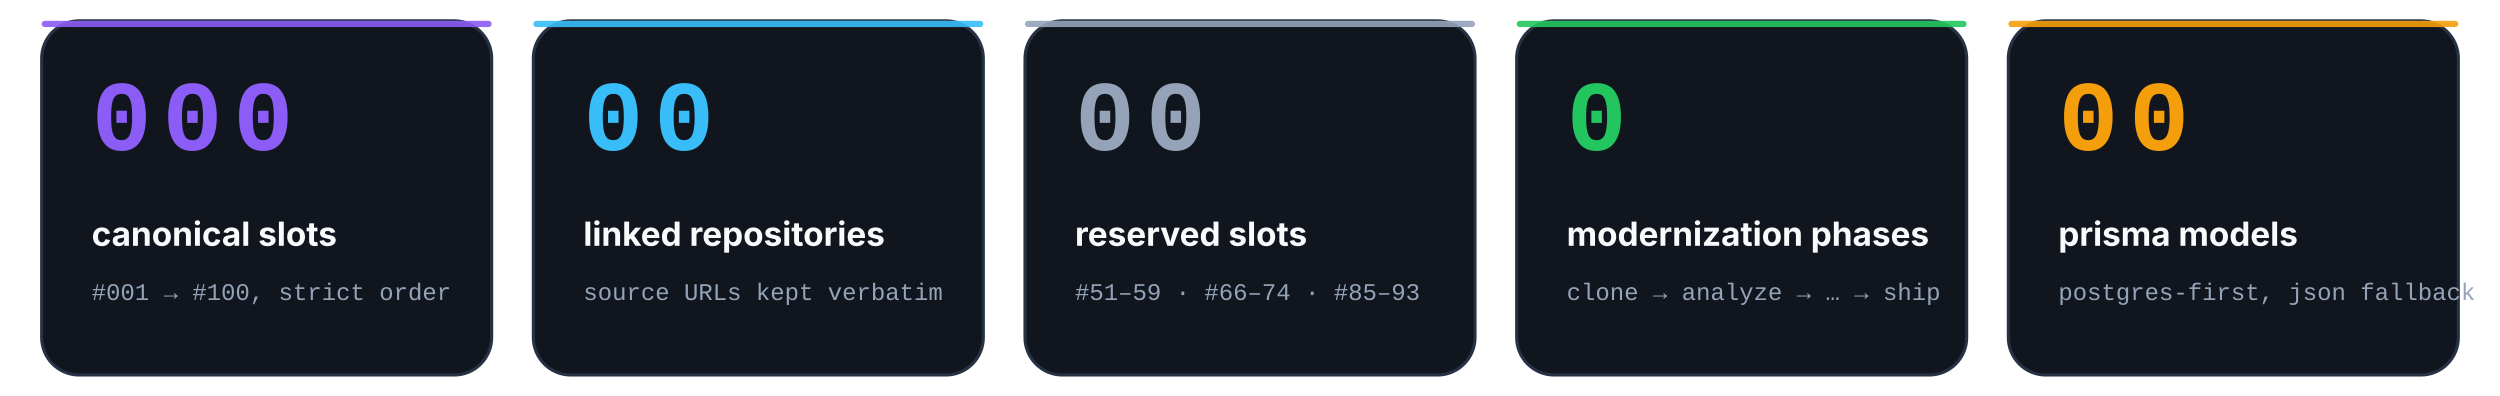
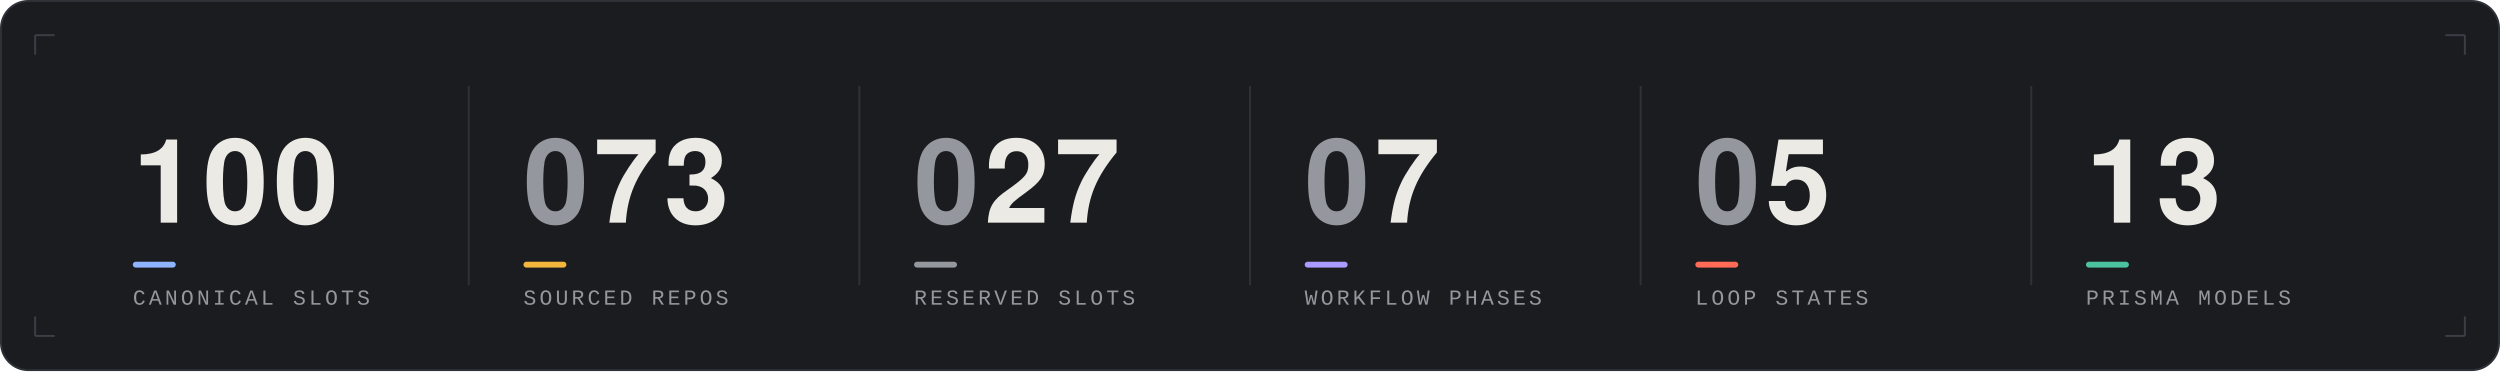
- <svg xmlns="http://www.w3.org/2000/svg" viewBox="0 0 1200 190" width="1200" height="190" role="img" aria-label="100 canonical slots, 73 linked repositories, 27 reserved slots, 7 modernization phases, 13 Prisma models">
+ <svg xmlns="http://www.w3.org/2000/svg" width="1280" height="190" viewBox="0 0 1280 190" role="img" aria-label="100 canonical slots, 73 sourced repositories, 27 reserved slots, 7 workflow phases, 5 loop states, 13 Prisma models">
  <style>
- .d00{animation:d00 2.2s cubic-bezier(.16,1,.3,1) 0.25s both}@keyframes d00{from{transform:translateY(0)}to{transform:translateY(-616px)}}
- .d01{animation:d01 2.2s cubic-bezier(.16,1,.3,1) 0.37s both}@keyframes d01{from{transform:translateY(0)}to{transform:translateY(-560px)}}
- .d02{animation:d02 2.2s cubic-bezier(.16,1,.3,1) 0.49s both}@keyframes d02{from{transform:translateY(0)}to{transform:translateY(-560px)}}
- .d10{animation:d10 2.2s cubic-bezier(.16,1,.3,1) 0.43s both}@keyframes d10{from{transform:translateY(0)}to{transform:translateY(-952px)}}
- .d11{animation:d11 2.2s cubic-bezier(.16,1,.3,1) 0.55s both}@keyframes d11{from{transform:translateY(0)}to{transform:translateY(-728px)}}
- .d20{animation:d20 2.2s cubic-bezier(.16,1,.3,1) 0.61s both}@keyframes d20{from{transform:translateY(0)}to{transform:translateY(-672px)}}
- .d21{animation:d21 2.2s cubic-bezier(.16,1,.3,1) 0.73s both}@keyframes d21{from{transform:translateY(0)}to{transform:translateY(-952px)}}
- .d30{animation:d30 2.2s cubic-bezier(.16,1,.3,1) 0.79s both}@keyframes d30{from{transform:translateY(0)}to{transform:translateY(-952px)}}
- .d40{animation:d40 2.2s cubic-bezier(.16,1,.3,1) 0.97s both}@keyframes d40{from{transform:translateY(0)}to{transform:translateY(-616px)}}
- .d41{animation:d41 2.2s cubic-bezier(.16,1,.3,1) 1.09s both}@keyframes d41{from{transform:translateY(0)}to{transform:translateY(-728px)}}
- .bar{transform-box:fill-box;transform-origin:left;animation:bar 4s ease-in-out infinite}
- @keyframes bar{0%{transform:scaleX(.15)}50%{transform:scaleX(1)}100%{transform:scaleX(.15)}}
- @media (prefers-reduced-motion: reduce){*{animation:none!important}}
+ text{font-family:'Segoe UI', -apple-system, BlinkMacSystemFont, 'Helvetica Neue', Helvetica, Arial, sans-serif}
+ .m{font-family:ui-monospace, SFMono-Regular, 'SF Mono', Menlo, Consolas, 'Liberation Mono', monospace}
+ .dg00{animation:roll 2.2s cubic-bezier(.2,.9,.25,1.08) 0.15s both}.dg01{animation:roll 2.2s cubic-bezier(.2,.9,.25,1.08) 0.27s both}.dg02{animation:roll 2.2s cubic-bezier(.2,.9,.25,1.08) 0.39s both}.dg10{animation:roll 2.2s cubic-bezier(.2,.9,.25,1.08) 0.33s both}.dg11{animation:roll 2.2s cubic-bezier(.2,.9,.25,1.08) 0.45s both}.dg12{animation:roll 2.2s cubic-bezier(.2,.9,.25,1.08) 0.57s both}.dg20{animation:roll 2.2s cubic-bezier(.2,.9,.25,1.08) 0.51s both}.dg21{animation:roll 2.2s cubic-bezier(.2,.9,.25,1.08) 0.63s both}.dg22{animation:roll 2.2s cubic-bezier(.2,.9,.25,1.08) 0.75s both}.dg30{animation:roll 2.2s cubic-bezier(.2,.9,.25,1.08) 0.69s both}.dg31{animation:roll 2.2s cubic-bezier(.2,.9,.25,1.08) 0.81s both}.dg40{animation:roll 2.2s cubic-bezier(.2,.9,.25,1.08) 0.87s both}.dg41{animation:roll 2.2s cubic-bezier(.2,.9,.25,1.08) 0.99s both}.dg50{animation:roll 2.2s cubic-bezier(.2,.9,.25,1.08) 1.05s both}.dg51{animation:roll 2.2s cubic-bezier(.2,.9,.25,1.08) 1.17s both}@keyframes roll{from{transform:translateY(640px)}to{transform:none}}
</style>
-   <g>
-     <rect x="20" y="10" width="216" height="170" rx="18" fill="#11151D" stroke="#263244" stroke-width="1.5" />
-     <rect x="20" y="10" width="216" height="3" rx="1.5" fill="#8B5CF6" opacity=".9" class="bar" style="animation-delay:0.0s" />
-     <svg x="44" y="26" width="34" height="56" overflow="hidden">
-       <g class="d00" font-family="'JetBrains Mono','Fira Code','SFMono-Regular',Menlo,Consolas,'Liberation Mono',monospace" font-size="48" font-weight="800" fill="#8B5CF6">
-         <text x="0" y="46">0</text>
-         <text x="0" y="102">1</text>
-         <text x="0" y="158">2</text>
-         <text x="0" y="214">3</text>
-         <text x="0" y="270">4</text>
-         <text x="0" y="326">5</text>
-         <text x="0" y="382">6</text>
-         <text x="0" y="438">7</text>
-         <text x="0" y="494">8</text>
-         <text x="0" y="550">9</text>
-         <text x="0" y="606">0</text>
-         <text x="0" y="662">1</text>
-         <text x="0" y="718">2</text>
-         <text x="0" y="774">3</text>
-         <text x="0" y="830">4</text>
-         <text x="0" y="886">5</text>
-         <text x="0" y="942">6</text>
-         <text x="0" y="998">7</text>
-         <text x="0" y="1054">8</text>
-         <text x="0" y="1110">9</text>
-       </g>
-     </svg>
-     <svg x="78" y="26" width="34" height="56" overflow="hidden">
-       <g class="d01" font-family="'JetBrains Mono','Fira Code','SFMono-Regular',Menlo,Consolas,'Liberation Mono',monospace" font-size="48" font-weight="800" fill="#8B5CF6">
-         <text x="0" y="46">0</text>
-         <text x="0" y="102">1</text>
-         <text x="0" y="158">2</text>
-         <text x="0" y="214">3</text>
-         <text x="0" y="270">4</text>
-         <text x="0" y="326">5</text>
-         <text x="0" y="382">6</text>
-         <text x="0" y="438">7</text>
-         <text x="0" y="494">8</text>
-         <text x="0" y="550">9</text>
-         <text x="0" y="606">0</text>
-         <text x="0" y="662">1</text>
-         <text x="0" y="718">2</text>
-         <text x="0" y="774">3</text>
-         <text x="0" y="830">4</text>
-         <text x="0" y="886">5</text>
-         <text x="0" y="942">6</text>
-         <text x="0" y="998">7</text>
-         <text x="0" y="1054">8</text>
-         <text x="0" y="1110">9</text>
-       </g>
-     </svg>
-     <svg x="112" y="26" width="34" height="56" overflow="hidden">
-       <g class="d02" font-family="'JetBrains Mono','Fira Code','SFMono-Regular',Menlo,Consolas,'Liberation Mono',monospace" font-size="48" font-weight="800" fill="#8B5CF6">
-         <text x="0" y="46">0</text>
-         <text x="0" y="102">1</text>
-         <text x="0" y="158">2</text>
-         <text x="0" y="214">3</text>
-         <text x="0" y="270">4</text>
-         <text x="0" y="326">5</text>
-         <text x="0" y="382">6</text>
-         <text x="0" y="438">7</text>
-         <text x="0" y="494">8</text>
-         <text x="0" y="550">9</text>
-         <text x="0" y="606">0</text>
-         <text x="0" y="662">1</text>
-         <text x="0" y="718">2</text>
-         <text x="0" y="774">3</text>
-         <text x="0" y="830">4</text>
-         <text x="0" y="886">5</text>
-         <text x="0" y="942">6</text>
-         <text x="0" y="998">7</text>
-         <text x="0" y="1054">8</text>
-         <text x="0" y="1110">9</text>
-       </g>
-     </svg>
-     <text x="44" y="118" font-family="'Inter','Segoe UI',-apple-system,BlinkMacSystemFont,Helvetica,Arial,sans-serif" font-size="16" font-weight="700" fill="#F8FAFC">canonical slots</text>
-     <text x="44" y="144" font-family="'JetBrains Mono','Fira Code','SFMono-Regular',Menlo,Consolas,'Liberation Mono',monospace" font-size="11.5" fill="#94A3B8">#001 → #100, strict order</text>
-   </g>
-   <g>
-     <rect x="256" y="10" width="216" height="170" rx="18" fill="#11151D" stroke="#263244" stroke-width="1.5" />
-     <rect x="256" y="10" width="216" height="3" rx="1.5" fill="#38BDF8" opacity=".9" class="bar" style="animation-delay:0.4s" />
-     <svg x="280" y="26" width="34" height="56" overflow="hidden">
-       <g class="d10" font-family="'JetBrains Mono','Fira Code','SFMono-Regular',Menlo,Consolas,'Liberation Mono',monospace" font-size="48" font-weight="800" fill="#38BDF8">
-         <text x="0" y="46">0</text>
-         <text x="0" y="102">1</text>
-         <text x="0" y="158">2</text>
-         <text x="0" y="214">3</text>
-         <text x="0" y="270">4</text>
-         <text x="0" y="326">5</text>
-         <text x="0" y="382">6</text>
-         <text x="0" y="438">7</text>
-         <text x="0" y="494">8</text>
-         <text x="0" y="550">9</text>
-         <text x="0" y="606">0</text>
-         <text x="0" y="662">1</text>
-         <text x="0" y="718">2</text>
-         <text x="0" y="774">3</text>
-         <text x="0" y="830">4</text>
-         <text x="0" y="886">5</text>
-         <text x="0" y="942">6</text>
-         <text x="0" y="998">7</text>
-         <text x="0" y="1054">8</text>
-         <text x="0" y="1110">9</text>
-       </g>
-     </svg>
-     <svg x="314" y="26" width="34" height="56" overflow="hidden">
-       <g class="d11" font-family="'JetBrains Mono','Fira Code','SFMono-Regular',Menlo,Consolas,'Liberation Mono',monospace" font-size="48" font-weight="800" fill="#38BDF8">
-         <text x="0" y="46">0</text>
-         <text x="0" y="102">1</text>
-         <text x="0" y="158">2</text>
-         <text x="0" y="214">3</text>
-         <text x="0" y="270">4</text>
-         <text x="0" y="326">5</text>
-         <text x="0" y="382">6</text>
-         <text x="0" y="438">7</text>
-         <text x="0" y="494">8</text>
-         <text x="0" y="550">9</text>
-         <text x="0" y="606">0</text>
-         <text x="0" y="662">1</text>
-         <text x="0" y="718">2</text>
-         <text x="0" y="774">3</text>
-         <text x="0" y="830">4</text>
-         <text x="0" y="886">5</text>
-         <text x="0" y="942">6</text>
-         <text x="0" y="998">7</text>
-         <text x="0" y="1054">8</text>
-         <text x="0" y="1110">9</text>
-       </g>
-     </svg>
-     <text x="280" y="118" font-family="'Inter','Segoe UI',-apple-system,BlinkMacSystemFont,Helvetica,Arial,sans-serif" font-size="16" font-weight="700" fill="#F8FAFC">linked repositories</text>
-     <text x="280" y="144" font-family="'JetBrains Mono','Fira Code','SFMono-Regular',Menlo,Consolas,'Liberation Mono',monospace" font-size="11.5" fill="#94A3B8">source URLs kept verbatim</text>
-   </g>
-   <g>
-     <rect x="492" y="10" width="216" height="170" rx="18" fill="#11151D" stroke="#263244" stroke-width="1.5" />
-     <rect x="492" y="10" width="216" height="3" rx="1.5" fill="#94A3B8" opacity=".9" class="bar" style="animation-delay:0.8s" />
-     <svg x="516" y="26" width="34" height="56" overflow="hidden">
-       <g class="d20" font-family="'JetBrains Mono','Fira Code','SFMono-Regular',Menlo,Consolas,'Liberation Mono',monospace" font-size="48" font-weight="800" fill="#94A3B8">
-         <text x="0" y="46">0</text>
-         <text x="0" y="102">1</text>
-         <text x="0" y="158">2</text>
-         <text x="0" y="214">3</text>
-         <text x="0" y="270">4</text>
-         <text x="0" y="326">5</text>
-         <text x="0" y="382">6</text>
-         <text x="0" y="438">7</text>
-         <text x="0" y="494">8</text>
-         <text x="0" y="550">9</text>
-         <text x="0" y="606">0</text>
-         <text x="0" y="662">1</text>
-         <text x="0" y="718">2</text>
-         <text x="0" y="774">3</text>
-         <text x="0" y="830">4</text>
-         <text x="0" y="886">5</text>
-         <text x="0" y="942">6</text>
-         <text x="0" y="998">7</text>
-         <text x="0" y="1054">8</text>
-         <text x="0" y="1110">9</text>
-       </g>
-     </svg>
-     <svg x="550" y="26" width="34" height="56" overflow="hidden">
-       <g class="d21" font-family="'JetBrains Mono','Fira Code','SFMono-Regular',Menlo,Consolas,'Liberation Mono',monospace" font-size="48" font-weight="800" fill="#94A3B8">
-         <text x="0" y="46">0</text>
-         <text x="0" y="102">1</text>
-         <text x="0" y="158">2</text>
-         <text x="0" y="214">3</text>
-         <text x="0" y="270">4</text>
-         <text x="0" y="326">5</text>
-         <text x="0" y="382">6</text>
-         <text x="0" y="438">7</text>
-         <text x="0" y="494">8</text>
-         <text x="0" y="550">9</text>
-         <text x="0" y="606">0</text>
-         <text x="0" y="662">1</text>
-         <text x="0" y="718">2</text>
-         <text x="0" y="774">3</text>
-         <text x="0" y="830">4</text>
-         <text x="0" y="886">5</text>
-         <text x="0" y="942">6</text>
-         <text x="0" y="998">7</text>
-         <text x="0" y="1054">8</text>
-         <text x="0" y="1110">9</text>
-       </g>
-     </svg>
-     <text x="516" y="118" font-family="'Inter','Segoe UI',-apple-system,BlinkMacSystemFont,Helvetica,Arial,sans-serif" font-size="16" font-weight="700" fill="#F8FAFC">reserved slots</text>
-     <text x="516" y="144" font-family="'JetBrains Mono','Fira Code','SFMono-Regular',Menlo,Consolas,'Liberation Mono',monospace" font-size="11.5" fill="#94A3B8">#51–59 · #66–74 · #85–93</text>
-   </g>
-   <g>
-     <rect x="728" y="10" width="216" height="170" rx="18" fill="#11151D" stroke="#263244" stroke-width="1.5" />
-     <rect x="728" y="10" width="216" height="3" rx="1.5" fill="#22C55E" opacity=".9" class="bar" style="animation-delay:1.2s" />
-     <svg x="752" y="26" width="34" height="56" overflow="hidden">
-       <g class="d30" font-family="'JetBrains Mono','Fira Code','SFMono-Regular',Menlo,Consolas,'Liberation Mono',monospace" font-size="48" font-weight="800" fill="#22C55E">
-         <text x="0" y="46">0</text>
-         <text x="0" y="102">1</text>
-         <text x="0" y="158">2</text>
-         <text x="0" y="214">3</text>
-         <text x="0" y="270">4</text>
-         <text x="0" y="326">5</text>
-         <text x="0" y="382">6</text>
-         <text x="0" y="438">7</text>
-         <text x="0" y="494">8</text>
-         <text x="0" y="550">9</text>
-         <text x="0" y="606">0</text>
-         <text x="0" y="662">1</text>
-         <text x="0" y="718">2</text>
-         <text x="0" y="774">3</text>
-         <text x="0" y="830">4</text>
-         <text x="0" y="886">5</text>
-         <text x="0" y="942">6</text>
-         <text x="0" y="998">7</text>
-         <text x="0" y="1054">8</text>
-         <text x="0" y="1110">9</text>
-       </g>
-     </svg>
-     <text x="752" y="118" font-family="'Inter','Segoe UI',-apple-system,BlinkMacSystemFont,Helvetica,Arial,sans-serif" font-size="16" font-weight="700" fill="#F8FAFC">modernization phases</text>
-     <text x="752" y="144" font-family="'JetBrains Mono','Fira Code','SFMono-Regular',Menlo,Consolas,'Liberation Mono',monospace" font-size="11.5" fill="#94A3B8">clone → analyze → … → ship</text>
-   </g>
-   <g>
-     <rect x="964" y="10" width="216" height="170" rx="18" fill="#11151D" stroke="#263244" stroke-width="1.5" />
-     <rect x="964" y="10" width="216" height="3" rx="1.5" fill="#F59E0B" opacity=".9" class="bar" style="animation-delay:1.6s" />
-     <svg x="988" y="26" width="34" height="56" overflow="hidden">
-       <g class="d40" font-family="'JetBrains Mono','Fira Code','SFMono-Regular',Menlo,Consolas,'Liberation Mono',monospace" font-size="48" font-weight="800" fill="#F59E0B">
-         <text x="0" y="46">0</text>
-         <text x="0" y="102">1</text>
-         <text x="0" y="158">2</text>
-         <text x="0" y="214">3</text>
-         <text x="0" y="270">4</text>
-         <text x="0" y="326">5</text>
-         <text x="0" y="382">6</text>
-         <text x="0" y="438">7</text>
-         <text x="0" y="494">8</text>
-         <text x="0" y="550">9</text>
-         <text x="0" y="606">0</text>
-         <text x="0" y="662">1</text>
-         <text x="0" y="718">2</text>
-         <text x="0" y="774">3</text>
-         <text x="0" y="830">4</text>
-         <text x="0" y="886">5</text>
-         <text x="0" y="942">6</text>
-         <text x="0" y="998">7</text>
-         <text x="0" y="1054">8</text>
-         <text x="0" y="1110">9</text>
-       </g>
-     </svg>
-     <svg x="1022" y="26" width="34" height="56" overflow="hidden">
-       <g class="d41" font-family="'JetBrains Mono','Fira Code','SFMono-Regular',Menlo,Consolas,'Liberation Mono',monospace" font-size="48" font-weight="800" fill="#F59E0B">
-         <text x="0" y="46">0</text>
-         <text x="0" y="102">1</text>
-         <text x="0" y="158">2</text>
-         <text x="0" y="214">3</text>
-         <text x="0" y="270">4</text>
-         <text x="0" y="326">5</text>
-         <text x="0" y="382">6</text>
-         <text x="0" y="438">7</text>
-         <text x="0" y="494">8</text>
-         <text x="0" y="550">9</text>
-         <text x="0" y="606">0</text>
-         <text x="0" y="662">1</text>
-         <text x="0" y="718">2</text>
-         <text x="0" y="774">3</text>
-         <text x="0" y="830">4</text>
-         <text x="0" y="886">5</text>
-         <text x="0" y="942">6</text>
-         <text x="0" y="998">7</text>
-         <text x="0" y="1054">8</text>
-         <text x="0" y="1110">9</text>
-       </g>
-     </svg>
-     <text x="988" y="118" font-family="'Inter','Segoe UI',-apple-system,BlinkMacSystemFont,Helvetica,Arial,sans-serif" font-size="16" font-weight="700" fill="#F8FAFC">prisma models</text>
-     <text x="988" y="144" font-family="'JetBrains Mono','Fira Code','SFMono-Regular',Menlo,Consolas,'Liberation Mono',monospace" font-size="11.5" fill="#94A3B8">postgres-first, json fallback</text>
-   </g>
+   <defs>
+     <clipPath id="dg00">
+       <rect x="66" y="60" width="38" height="64" />
+     </clipPath>
+     <clipPath id="dg01">
+       <rect x="102" y="60" width="38" height="64" />
+     </clipPath>
+     <clipPath id="dg02">
+       <rect x="138" y="60" width="38" height="64" />
+     </clipPath>
+     <clipPath id="dg10">
+       <rect x="266" y="60" width="38" height="64" />
+     </clipPath>
+     <clipPath id="dg11">
+       <rect x="302" y="60" width="38" height="64" />
+     </clipPath>
+     <clipPath id="dg12">
+       <rect x="338" y="60" width="38" height="64" />
+     </clipPath>
+     <clipPath id="dg20">
+       <rect x="466" y="60" width="38" height="64" />
+     </clipPath>
+     <clipPath id="dg21">
+       <rect x="502" y="60" width="38" height="64" />
+     </clipPath>
+     <clipPath id="dg22">
+       <rect x="538" y="60" width="38" height="64" />
+     </clipPath>
+     <clipPath id="dg30">
+       <rect x="666" y="60" width="38" height="64" />
+     </clipPath>
+     <clipPath id="dg31">
+       <rect x="702" y="60" width="38" height="64" />
+     </clipPath>
+     <clipPath id="dg40">
+       <rect x="866" y="60" width="38" height="64" />
+     </clipPath>
+     <clipPath id="dg41">
+       <rect x="902" y="60" width="38" height="64" />
+     </clipPath>
+     <clipPath id="dg50">
+       <rect x="1066" y="60" width="38" height="64" />
+     </clipPath>
+     <clipPath id="dg51">
+       <rect x="1102" y="60" width="38" height="64" />
+     </clipPath>
+   </defs>
+   <rect x="0.5" y="0.5" width="1279" height="189" rx="14" fill="#1a1c20" stroke="#2e3137" />
+   <path d="M18 28 L18 18" stroke="#3a3e45" stroke-width="1" />
+   <path d="M18 18 L28 18" stroke="#3a3e45" stroke-width="1" />
+   <path d="M1252 18 L1262 18" stroke="#3a3e45" stroke-width="1" />
+   <path d="M1262 18 L1262 28" stroke="#3a3e45" stroke-width="1" />
+   <path d="M18 162 L18 172" stroke="#3a3e45" stroke-width="1" />
+   <path d="M18 172 L28 172" stroke="#3a3e45" stroke-width="1" />
+   <path d="M1252 172 L1262 172" stroke="#3a3e45" stroke-width="1" />
+   <path d="M1262 172 L1262 162" stroke="#3a3e45" stroke-width="1" />
+   <g clip-path="url(#dg00)">
+     <g class="dg00">
+       <text x="68" y="114" font-size="60" font-weight="700" fill="#eceae4" textLength="32" lengthAdjust="spacingAndGlyphs">1</text>
+       <text x="68" y="50" font-size="60" font-weight="700" fill="#eceae4" textLength="32" lengthAdjust="spacingAndGlyphs">0</text>
+       <text x="68" y="-14" font-size="60" font-weight="700" fill="#eceae4" textLength="32" lengthAdjust="spacingAndGlyphs">9</text>
+       <text x="68" y="-78" font-size="60" font-weight="700" fill="#eceae4" textLength="32" lengthAdjust="spacingAndGlyphs">8</text>
+       <text x="68" y="-142" font-size="60" font-weight="700" fill="#eceae4" textLength="32" lengthAdjust="spacingAndGlyphs">7</text>
+       <text x="68" y="-206" font-size="60" font-weight="700" fill="#eceae4" textLength="32" lengthAdjust="spacingAndGlyphs">6</text>
+       <text x="68" y="-270" font-size="60" font-weight="700" fill="#eceae4" textLength="32" lengthAdjust="spacingAndGlyphs">5</text>
+       <text x="68" y="-334" font-size="60" font-weight="700" fill="#eceae4" textLength="32" lengthAdjust="spacingAndGlyphs">4</text>
+       <text x="68" y="-398" font-size="60" font-weight="700" fill="#eceae4" textLength="32" lengthAdjust="spacingAndGlyphs">3</text>
+       <text x="68" y="-462" font-size="60" font-weight="700" fill="#eceae4" textLength="32" lengthAdjust="spacingAndGlyphs">2</text>
+       <text x="68" y="-526" font-size="60" font-weight="700" fill="#eceae4" textLength="32" lengthAdjust="spacingAndGlyphs">1</text>
+     </g>
+   </g>
+   <g clip-path="url(#dg01)">
+     <g class="dg01">
+       <text x="104" y="114" font-size="60" font-weight="700" fill="#eceae4" textLength="32" lengthAdjust="spacingAndGlyphs">0</text>
+       <text x="104" y="50" font-size="60" font-weight="700" fill="#eceae4" textLength="32" lengthAdjust="spacingAndGlyphs">9</text>
+       <text x="104" y="-14" font-size="60" font-weight="700" fill="#eceae4" textLength="32" lengthAdjust="spacingAndGlyphs">8</text>
+       <text x="104" y="-78" font-size="60" font-weight="700" fill="#eceae4" textLength="32" lengthAdjust="spacingAndGlyphs">7</text>
+       <text x="104" y="-142" font-size="60" font-weight="700" fill="#eceae4" textLength="32" lengthAdjust="spacingAndGlyphs">6</text>
+       <text x="104" y="-206" font-size="60" font-weight="700" fill="#eceae4" textLength="32" lengthAdjust="spacingAndGlyphs">5</text>
+       <text x="104" y="-270" font-size="60" font-weight="700" fill="#eceae4" textLength="32" lengthAdjust="spacingAndGlyphs">4</text>
+       <text x="104" y="-334" font-size="60" font-weight="700" fill="#eceae4" textLength="32" lengthAdjust="spacingAndGlyphs">3</text>
+       <text x="104" y="-398" font-size="60" font-weight="700" fill="#eceae4" textLength="32" lengthAdjust="spacingAndGlyphs">2</text>
+       <text x="104" y="-462" font-size="60" font-weight="700" fill="#eceae4" textLength="32" lengthAdjust="spacingAndGlyphs">1</text>
+       <text x="104" y="-526" font-size="60" font-weight="700" fill="#eceae4" textLength="32" lengthAdjust="spacingAndGlyphs">0</text>
+     </g>
+   </g>
+   <g clip-path="url(#dg02)">
+     <g class="dg02">
+       <text x="140" y="114" font-size="60" font-weight="700" fill="#eceae4" textLength="32" lengthAdjust="spacingAndGlyphs">0</text>
+       <text x="140" y="50" font-size="60" font-weight="700" fill="#eceae4" textLength="32" lengthAdjust="spacingAndGlyphs">9</text>
+       <text x="140" y="-14" font-size="60" font-weight="700" fill="#eceae4" textLength="32" lengthAdjust="spacingAndGlyphs">8</text>
+       <text x="140" y="-78" font-size="60" font-weight="700" fill="#eceae4" textLength="32" lengthAdjust="spacingAndGlyphs">7</text>
+       <text x="140" y="-142" font-size="60" font-weight="700" fill="#eceae4" textLength="32" lengthAdjust="spacingAndGlyphs">6</text>
+       <text x="140" y="-206" font-size="60" font-weight="700" fill="#eceae4" textLength="32" lengthAdjust="spacingAndGlyphs">5</text>
+       <text x="140" y="-270" font-size="60" font-weight="700" fill="#eceae4" textLength="32" lengthAdjust="spacingAndGlyphs">4</text>
+       <text x="140" y="-334" font-size="60" font-weight="700" fill="#eceae4" textLength="32" lengthAdjust="spacingAndGlyphs">3</text>
+       <text x="140" y="-398" font-size="60" font-weight="700" fill="#eceae4" textLength="32" lengthAdjust="spacingAndGlyphs">2</text>
+       <text x="140" y="-462" font-size="60" font-weight="700" fill="#eceae4" textLength="32" lengthAdjust="spacingAndGlyphs">1</text>
+       <text x="140" y="-526" font-size="60" font-weight="700" fill="#eceae4" textLength="32" lengthAdjust="spacingAndGlyphs">0</text>
+     </g>
+   </g>
+   <rect x="68" y="134" width="22" height="3" rx="1.5" fill="#8fb4ff" />
+   <text class="m" x="68" y="156" font-size="11" fill="#94979d" letter-spacing="1.6" text-anchor="start">CANONICAL SLOTS</text>
+   <path d="M240 44 V146" stroke="#2e3137" />
+   <g clip-path="url(#dg10)">
+     <g class="dg10">
+       <text x="268" y="114" font-size="60" font-weight="700" fill="#94979d" textLength="32" lengthAdjust="spacingAndGlyphs">0</text>
+       <text x="268" y="50" font-size="60" font-weight="700" fill="#94979d" textLength="32" lengthAdjust="spacingAndGlyphs">9</text>
+       <text x="268" y="-14" font-size="60" font-weight="700" fill="#94979d" textLength="32" lengthAdjust="spacingAndGlyphs">8</text>
+       <text x="268" y="-78" font-size="60" font-weight="700" fill="#94979d" textLength="32" lengthAdjust="spacingAndGlyphs">7</text>
+       <text x="268" y="-142" font-size="60" font-weight="700" fill="#94979d" textLength="32" lengthAdjust="spacingAndGlyphs">6</text>
+       <text x="268" y="-206" font-size="60" font-weight="700" fill="#94979d" textLength="32" lengthAdjust="spacingAndGlyphs">5</text>
+       <text x="268" y="-270" font-size="60" font-weight="700" fill="#94979d" textLength="32" lengthAdjust="spacingAndGlyphs">4</text>
+       <text x="268" y="-334" font-size="60" font-weight="700" fill="#94979d" textLength="32" lengthAdjust="spacingAndGlyphs">3</text>
+       <text x="268" y="-398" font-size="60" font-weight="700" fill="#94979d" textLength="32" lengthAdjust="spacingAndGlyphs">2</text>
+       <text x="268" y="-462" font-size="60" font-weight="700" fill="#94979d" textLength="32" lengthAdjust="spacingAndGlyphs">1</text>
+       <text x="268" y="-526" font-size="60" font-weight="700" fill="#94979d" textLength="32" lengthAdjust="spacingAndGlyphs">0</text>
+     </g>
+   </g>
+   <g clip-path="url(#dg11)">
+     <g class="dg11">
+       <text x="304" y="114" font-size="60" font-weight="700" fill="#eceae4" textLength="32" lengthAdjust="spacingAndGlyphs">7</text>
+       <text x="304" y="50" font-size="60" font-weight="700" fill="#eceae4" textLength="32" lengthAdjust="spacingAndGlyphs">6</text>
+       <text x="304" y="-14" font-size="60" font-weight="700" fill="#eceae4" textLength="32" lengthAdjust="spacingAndGlyphs">5</text>
+       <text x="304" y="-78" font-size="60" font-weight="700" fill="#eceae4" textLength="32" lengthAdjust="spacingAndGlyphs">4</text>
+       <text x="304" y="-142" font-size="60" font-weight="700" fill="#eceae4" textLength="32" lengthAdjust="spacingAndGlyphs">3</text>
+       <text x="304" y="-206" font-size="60" font-weight="700" fill="#eceae4" textLength="32" lengthAdjust="spacingAndGlyphs">2</text>
+       <text x="304" y="-270" font-size="60" font-weight="700" fill="#eceae4" textLength="32" lengthAdjust="spacingAndGlyphs">1</text>
+       <text x="304" y="-334" font-size="60" font-weight="700" fill="#eceae4" textLength="32" lengthAdjust="spacingAndGlyphs">0</text>
+       <text x="304" y="-398" font-size="60" font-weight="700" fill="#eceae4" textLength="32" lengthAdjust="spacingAndGlyphs">9</text>
+       <text x="304" y="-462" font-size="60" font-weight="700" fill="#eceae4" textLength="32" lengthAdjust="spacingAndGlyphs">8</text>
+       <text x="304" y="-526" font-size="60" font-weight="700" fill="#eceae4" textLength="32" lengthAdjust="spacingAndGlyphs">7</text>
+     </g>
+   </g>
+   <g clip-path="url(#dg12)">
+     <g class="dg12">
+       <text x="340" y="114" font-size="60" font-weight="700" fill="#eceae4" textLength="32" lengthAdjust="spacingAndGlyphs">3</text>
+       <text x="340" y="50" font-size="60" font-weight="700" fill="#eceae4" textLength="32" lengthAdjust="spacingAndGlyphs">2</text>
+       <text x="340" y="-14" font-size="60" font-weight="700" fill="#eceae4" textLength="32" lengthAdjust="spacingAndGlyphs">1</text>
+       <text x="340" y="-78" font-size="60" font-weight="700" fill="#eceae4" textLength="32" lengthAdjust="spacingAndGlyphs">0</text>
+       <text x="340" y="-142" font-size="60" font-weight="700" fill="#eceae4" textLength="32" lengthAdjust="spacingAndGlyphs">9</text>
+       <text x="340" y="-206" font-size="60" font-weight="700" fill="#eceae4" textLength="32" lengthAdjust="spacingAndGlyphs">8</text>
+       <text x="340" y="-270" font-size="60" font-weight="700" fill="#eceae4" textLength="32" lengthAdjust="spacingAndGlyphs">7</text>
+       <text x="340" y="-334" font-size="60" font-weight="700" fill="#eceae4" textLength="32" lengthAdjust="spacingAndGlyphs">6</text>
+       <text x="340" y="-398" font-size="60" font-weight="700" fill="#eceae4" textLength="32" lengthAdjust="spacingAndGlyphs">5</text>
+       <text x="340" y="-462" font-size="60" font-weight="700" fill="#eceae4" textLength="32" lengthAdjust="spacingAndGlyphs">4</text>
+       <text x="340" y="-526" font-size="60" font-weight="700" fill="#eceae4" textLength="32" lengthAdjust="spacingAndGlyphs">3</text>
+     </g>
+   </g>
+   <rect x="268" y="134" width="22" height="3" rx="1.5" fill="#f2b63c" />
+   <text class="m" x="268" y="156" font-size="11" fill="#94979d" letter-spacing="1.6" text-anchor="start">SOURCED REPOS</text>
+   <path d="M440 44 V146" stroke="#2e3137" />
+   <g clip-path="url(#dg20)">
+     <g class="dg20">
+       <text x="468" y="114" font-size="60" font-weight="700" fill="#94979d" textLength="32" lengthAdjust="spacingAndGlyphs">0</text>
+       <text x="468" y="50" font-size="60" font-weight="700" fill="#94979d" textLength="32" lengthAdjust="spacingAndGlyphs">9</text>
+       <text x="468" y="-14" font-size="60" font-weight="700" fill="#94979d" textLength="32" lengthAdjust="spacingAndGlyphs">8</text>
+       <text x="468" y="-78" font-size="60" font-weight="700" fill="#94979d" textLength="32" lengthAdjust="spacingAndGlyphs">7</text>
+       <text x="468" y="-142" font-size="60" font-weight="700" fill="#94979d" textLength="32" lengthAdjust="spacingAndGlyphs">6</text>
+       <text x="468" y="-206" font-size="60" font-weight="700" fill="#94979d" textLength="32" lengthAdjust="spacingAndGlyphs">5</text>
+       <text x="468" y="-270" font-size="60" font-weight="700" fill="#94979d" textLength="32" lengthAdjust="spacingAndGlyphs">4</text>
+       <text x="468" y="-334" font-size="60" font-weight="700" fill="#94979d" textLength="32" lengthAdjust="spacingAndGlyphs">3</text>
+       <text x="468" y="-398" font-size="60" font-weight="700" fill="#94979d" textLength="32" lengthAdjust="spacingAndGlyphs">2</text>
+       <text x="468" y="-462" font-size="60" font-weight="700" fill="#94979d" textLength="32" lengthAdjust="spacingAndGlyphs">1</text>
+       <text x="468" y="-526" font-size="60" font-weight="700" fill="#94979d" textLength="32" lengthAdjust="spacingAndGlyphs">0</text>
+     </g>
+   </g>
+   <g clip-path="url(#dg21)">
+     <g class="dg21">
+       <text x="504" y="114" font-size="60" font-weight="700" fill="#eceae4" textLength="32" lengthAdjust="spacingAndGlyphs">2</text>
+       <text x="504" y="50" font-size="60" font-weight="700" fill="#eceae4" textLength="32" lengthAdjust="spacingAndGlyphs">1</text>
+       <text x="504" y="-14" font-size="60" font-weight="700" fill="#eceae4" textLength="32" lengthAdjust="spacingAndGlyphs">0</text>
+       <text x="504" y="-78" font-size="60" font-weight="700" fill="#eceae4" textLength="32" lengthAdjust="spacingAndGlyphs">9</text>
+       <text x="504" y="-142" font-size="60" font-weight="700" fill="#eceae4" textLength="32" lengthAdjust="spacingAndGlyphs">8</text>
+       <text x="504" y="-206" font-size="60" font-weight="700" fill="#eceae4" textLength="32" lengthAdjust="spacingAndGlyphs">7</text>
+       <text x="504" y="-270" font-size="60" font-weight="700" fill="#eceae4" textLength="32" lengthAdjust="spacingAndGlyphs">6</text>
+       <text x="504" y="-334" font-size="60" font-weight="700" fill="#eceae4" textLength="32" lengthAdjust="spacingAndGlyphs">5</text>
+       <text x="504" y="-398" font-size="60" font-weight="700" fill="#eceae4" textLength="32" lengthAdjust="spacingAndGlyphs">4</text>
+       <text x="504" y="-462" font-size="60" font-weight="700" fill="#eceae4" textLength="32" lengthAdjust="spacingAndGlyphs">3</text>
+       <text x="504" y="-526" font-size="60" font-weight="700" fill="#eceae4" textLength="32" lengthAdjust="spacingAndGlyphs">2</text>
+     </g>
+   </g>
+   <g clip-path="url(#dg22)">
+     <g class="dg22">
+       <text x="540" y="114" font-size="60" font-weight="700" fill="#eceae4" textLength="32" lengthAdjust="spacingAndGlyphs">7</text>
+       <text x="540" y="50" font-size="60" font-weight="700" fill="#eceae4" textLength="32" lengthAdjust="spacingAndGlyphs">6</text>
+       <text x="540" y="-14" font-size="60" font-weight="700" fill="#eceae4" textLength="32" lengthAdjust="spacingAndGlyphs">5</text>
+       <text x="540" y="-78" font-size="60" font-weight="700" fill="#eceae4" textLength="32" lengthAdjust="spacingAndGlyphs">4</text>
+       <text x="540" y="-142" font-size="60" font-weight="700" fill="#eceae4" textLength="32" lengthAdjust="spacingAndGlyphs">3</text>
+       <text x="540" y="-206" font-size="60" font-weight="700" fill="#eceae4" textLength="32" lengthAdjust="spacingAndGlyphs">2</text>
+       <text x="540" y="-270" font-size="60" font-weight="700" fill="#eceae4" textLength="32" lengthAdjust="spacingAndGlyphs">1</text>
+       <text x="540" y="-334" font-size="60" font-weight="700" fill="#eceae4" textLength="32" lengthAdjust="spacingAndGlyphs">0</text>
+       <text x="540" y="-398" font-size="60" font-weight="700" fill="#eceae4" textLength="32" lengthAdjust="spacingAndGlyphs">9</text>
+       <text x="540" y="-462" font-size="60" font-weight="700" fill="#eceae4" textLength="32" lengthAdjust="spacingAndGlyphs">8</text>
+       <text x="540" y="-526" font-size="60" font-weight="700" fill="#eceae4" textLength="32" lengthAdjust="spacingAndGlyphs">7</text>
+     </g>
+   </g>
+   <rect x="468" y="134" width="22" height="3" rx="1.5" fill="#94979d" />
+   <text class="m" x="468" y="156" font-size="11" fill="#94979d" letter-spacing="1.6" text-anchor="start">RESERVED SLOTS</text>
+   <path d="M640 44 V146" stroke="#2e3137" />
+   <g clip-path="url(#dg30)">
+     <g class="dg30">
+       <text x="668" y="114" font-size="60" font-weight="700" fill="#94979d" textLength="32" lengthAdjust="spacingAndGlyphs">0</text>
+       <text x="668" y="50" font-size="60" font-weight="700" fill="#94979d" textLength="32" lengthAdjust="spacingAndGlyphs">9</text>
+       <text x="668" y="-14" font-size="60" font-weight="700" fill="#94979d" textLength="32" lengthAdjust="spacingAndGlyphs">8</text>
+       <text x="668" y="-78" font-size="60" font-weight="700" fill="#94979d" textLength="32" lengthAdjust="spacingAndGlyphs">7</text>
+       <text x="668" y="-142" font-size="60" font-weight="700" fill="#94979d" textLength="32" lengthAdjust="spacingAndGlyphs">6</text>
+       <text x="668" y="-206" font-size="60" font-weight="700" fill="#94979d" textLength="32" lengthAdjust="spacingAndGlyphs">5</text>
+       <text x="668" y="-270" font-size="60" font-weight="700" fill="#94979d" textLength="32" lengthAdjust="spacingAndGlyphs">4</text>
+       <text x="668" y="-334" font-size="60" font-weight="700" fill="#94979d" textLength="32" lengthAdjust="spacingAndGlyphs">3</text>
+       <text x="668" y="-398" font-size="60" font-weight="700" fill="#94979d" textLength="32" lengthAdjust="spacingAndGlyphs">2</text>
+       <text x="668" y="-462" font-size="60" font-weight="700" fill="#94979d" textLength="32" lengthAdjust="spacingAndGlyphs">1</text>
+       <text x="668" y="-526" font-size="60" font-weight="700" fill="#94979d" textLength="32" lengthAdjust="spacingAndGlyphs">0</text>
+     </g>
+   </g>
+   <g clip-path="url(#dg31)">
+     <g class="dg31">
+       <text x="704" y="114" font-size="60" font-weight="700" fill="#eceae4" textLength="32" lengthAdjust="spacingAndGlyphs">7</text>
+       <text x="704" y="50" font-size="60" font-weight="700" fill="#eceae4" textLength="32" lengthAdjust="spacingAndGlyphs">6</text>
+       <text x="704" y="-14" font-size="60" font-weight="700" fill="#eceae4" textLength="32" lengthAdjust="spacingAndGlyphs">5</text>
+       <text x="704" y="-78" font-size="60" font-weight="700" fill="#eceae4" textLength="32" lengthAdjust="spacingAndGlyphs">4</text>
+       <text x="704" y="-142" font-size="60" font-weight="700" fill="#eceae4" textLength="32" lengthAdjust="spacingAndGlyphs">3</text>
+       <text x="704" y="-206" font-size="60" font-weight="700" fill="#eceae4" textLength="32" lengthAdjust="spacingAndGlyphs">2</text>
+       <text x="704" y="-270" font-size="60" font-weight="700" fill="#eceae4" textLength="32" lengthAdjust="spacingAndGlyphs">1</text>
+       <text x="704" y="-334" font-size="60" font-weight="700" fill="#eceae4" textLength="32" lengthAdjust="spacingAndGlyphs">0</text>
+       <text x="704" y="-398" font-size="60" font-weight="700" fill="#eceae4" textLength="32" lengthAdjust="spacingAndGlyphs">9</text>
+       <text x="704" y="-462" font-size="60" font-weight="700" fill="#eceae4" textLength="32" lengthAdjust="spacingAndGlyphs">8</text>
+       <text x="704" y="-526" font-size="60" font-weight="700" fill="#eceae4" textLength="32" lengthAdjust="spacingAndGlyphs">7</text>
+     </g>
+   </g>
+   <rect x="668" y="134" width="22" height="3" rx="1.5" fill="#a99bff" />
+   <text class="m" x="668" y="156" font-size="11" fill="#94979d" letter-spacing="1.6" text-anchor="start">WORKFLOW PHASES</text>
+   <path d="M840 44 V146" stroke="#2e3137" />
+   <g clip-path="url(#dg40)">
+     <g class="dg40">
+       <text x="868" y="114" font-size="60" font-weight="700" fill="#94979d" textLength="32" lengthAdjust="spacingAndGlyphs">0</text>
+       <text x="868" y="50" font-size="60" font-weight="700" fill="#94979d" textLength="32" lengthAdjust="spacingAndGlyphs">9</text>
+       <text x="868" y="-14" font-size="60" font-weight="700" fill="#94979d" textLength="32" lengthAdjust="spacingAndGlyphs">8</text>
+       <text x="868" y="-78" font-size="60" font-weight="700" fill="#94979d" textLength="32" lengthAdjust="spacingAndGlyphs">7</text>
+       <text x="868" y="-142" font-size="60" font-weight="700" fill="#94979d" textLength="32" lengthAdjust="spacingAndGlyphs">6</text>
+       <text x="868" y="-206" font-size="60" font-weight="700" fill="#94979d" textLength="32" lengthAdjust="spacingAndGlyphs">5</text>
+       <text x="868" y="-270" font-size="60" font-weight="700" fill="#94979d" textLength="32" lengthAdjust="spacingAndGlyphs">4</text>
+       <text x="868" y="-334" font-size="60" font-weight="700" fill="#94979d" textLength="32" lengthAdjust="spacingAndGlyphs">3</text>
+       <text x="868" y="-398" font-size="60" font-weight="700" fill="#94979d" textLength="32" lengthAdjust="spacingAndGlyphs">2</text>
+       <text x="868" y="-462" font-size="60" font-weight="700" fill="#94979d" textLength="32" lengthAdjust="spacingAndGlyphs">1</text>
+       <text x="868" y="-526" font-size="60" font-weight="700" fill="#94979d" textLength="32" lengthAdjust="spacingAndGlyphs">0</text>
+     </g>
+   </g>
+   <g clip-path="url(#dg41)">
+     <g class="dg41">
+       <text x="904" y="114" font-size="60" font-weight="700" fill="#eceae4" textLength="32" lengthAdjust="spacingAndGlyphs">5</text>
+       <text x="904" y="50" font-size="60" font-weight="700" fill="#eceae4" textLength="32" lengthAdjust="spacingAndGlyphs">4</text>
+       <text x="904" y="-14" font-size="60" font-weight="700" fill="#eceae4" textLength="32" lengthAdjust="spacingAndGlyphs">3</text>
+       <text x="904" y="-78" font-size="60" font-weight="700" fill="#eceae4" textLength="32" lengthAdjust="spacingAndGlyphs">2</text>
+       <text x="904" y="-142" font-size="60" font-weight="700" fill="#eceae4" textLength="32" lengthAdjust="spacingAndGlyphs">1</text>
+       <text x="904" y="-206" font-size="60" font-weight="700" fill="#eceae4" textLength="32" lengthAdjust="spacingAndGlyphs">0</text>
+       <text x="904" y="-270" font-size="60" font-weight="700" fill="#eceae4" textLength="32" lengthAdjust="spacingAndGlyphs">9</text>
+       <text x="904" y="-334" font-size="60" font-weight="700" fill="#eceae4" textLength="32" lengthAdjust="spacingAndGlyphs">8</text>
+       <text x="904" y="-398" font-size="60" font-weight="700" fill="#eceae4" textLength="32" lengthAdjust="spacingAndGlyphs">7</text>
+       <text x="904" y="-462" font-size="60" font-weight="700" fill="#eceae4" textLength="32" lengthAdjust="spacingAndGlyphs">6</text>
+       <text x="904" y="-526" font-size="60" font-weight="700" fill="#eceae4" textLength="32" lengthAdjust="spacingAndGlyphs">5</text>
+     </g>
+   </g>
+   <rect x="868" y="134" width="22" height="3" rx="1.5" fill="#ff6b57" />
+   <text class="m" x="868" y="156" font-size="11" fill="#94979d" letter-spacing="1.6" text-anchor="start">LOOP STATES</text>
+   <path d="M1040 44 V146" stroke="#2e3137" />
+   <g clip-path="url(#dg50)">
+     <g class="dg50">
+       <text x="1068" y="114" font-size="60" font-weight="700" fill="#eceae4" textLength="32" lengthAdjust="spacingAndGlyphs">1</text>
+       <text x="1068" y="50" font-size="60" font-weight="700" fill="#eceae4" textLength="32" lengthAdjust="spacingAndGlyphs">0</text>
+       <text x="1068" y="-14" font-size="60" font-weight="700" fill="#eceae4" textLength="32" lengthAdjust="spacingAndGlyphs">9</text>
+       <text x="1068" y="-78" font-size="60" font-weight="700" fill="#eceae4" textLength="32" lengthAdjust="spacingAndGlyphs">8</text>
+       <text x="1068" y="-142" font-size="60" font-weight="700" fill="#eceae4" textLength="32" lengthAdjust="spacingAndGlyphs">7</text>
+       <text x="1068" y="-206" font-size="60" font-weight="700" fill="#eceae4" textLength="32" lengthAdjust="spacingAndGlyphs">6</text>
+       <text x="1068" y="-270" font-size="60" font-weight="700" fill="#eceae4" textLength="32" lengthAdjust="spacingAndGlyphs">5</text>
+       <text x="1068" y="-334" font-size="60" font-weight="700" fill="#eceae4" textLength="32" lengthAdjust="spacingAndGlyphs">4</text>
+       <text x="1068" y="-398" font-size="60" font-weight="700" fill="#eceae4" textLength="32" lengthAdjust="spacingAndGlyphs">3</text>
+       <text x="1068" y="-462" font-size="60" font-weight="700" fill="#eceae4" textLength="32" lengthAdjust="spacingAndGlyphs">2</text>
+       <text x="1068" y="-526" font-size="60" font-weight="700" fill="#eceae4" textLength="32" lengthAdjust="spacingAndGlyphs">1</text>
+     </g>
+   </g>
+   <g clip-path="url(#dg51)">
+     <g class="dg51">
+       <text x="1104" y="114" font-size="60" font-weight="700" fill="#eceae4" textLength="32" lengthAdjust="spacingAndGlyphs">3</text>
+       <text x="1104" y="50" font-size="60" font-weight="700" fill="#eceae4" textLength="32" lengthAdjust="spacingAndGlyphs">2</text>
+       <text x="1104" y="-14" font-size="60" font-weight="700" fill="#eceae4" textLength="32" lengthAdjust="spacingAndGlyphs">1</text>
+       <text x="1104" y="-78" font-size="60" font-weight="700" fill="#eceae4" textLength="32" lengthAdjust="spacingAndGlyphs">0</text>
+       <text x="1104" y="-142" font-size="60" font-weight="700" fill="#eceae4" textLength="32" lengthAdjust="spacingAndGlyphs">9</text>
+       <text x="1104" y="-206" font-size="60" font-weight="700" fill="#eceae4" textLength="32" lengthAdjust="spacingAndGlyphs">8</text>
+       <text x="1104" y="-270" font-size="60" font-weight="700" fill="#eceae4" textLength="32" lengthAdjust="spacingAndGlyphs">7</text>
+       <text x="1104" y="-334" font-size="60" font-weight="700" fill="#eceae4" textLength="32" lengthAdjust="spacingAndGlyphs">6</text>
+       <text x="1104" y="-398" font-size="60" font-weight="700" fill="#eceae4" textLength="32" lengthAdjust="spacingAndGlyphs">5</text>
+       <text x="1104" y="-462" font-size="60" font-weight="700" fill="#eceae4" textLength="32" lengthAdjust="spacingAndGlyphs">4</text>
+       <text x="1104" y="-526" font-size="60" font-weight="700" fill="#eceae4" textLength="32" lengthAdjust="spacingAndGlyphs">3</text>
+     </g>
+   </g>
+   <rect x="1068" y="134" width="22" height="3" rx="1.5" fill="#4cc3a0" />
+   <text class="m" x="1068" y="156" font-size="11" fill="#94979d" letter-spacing="1.6" text-anchor="start">PRISMA MODELS</text>
</svg>
